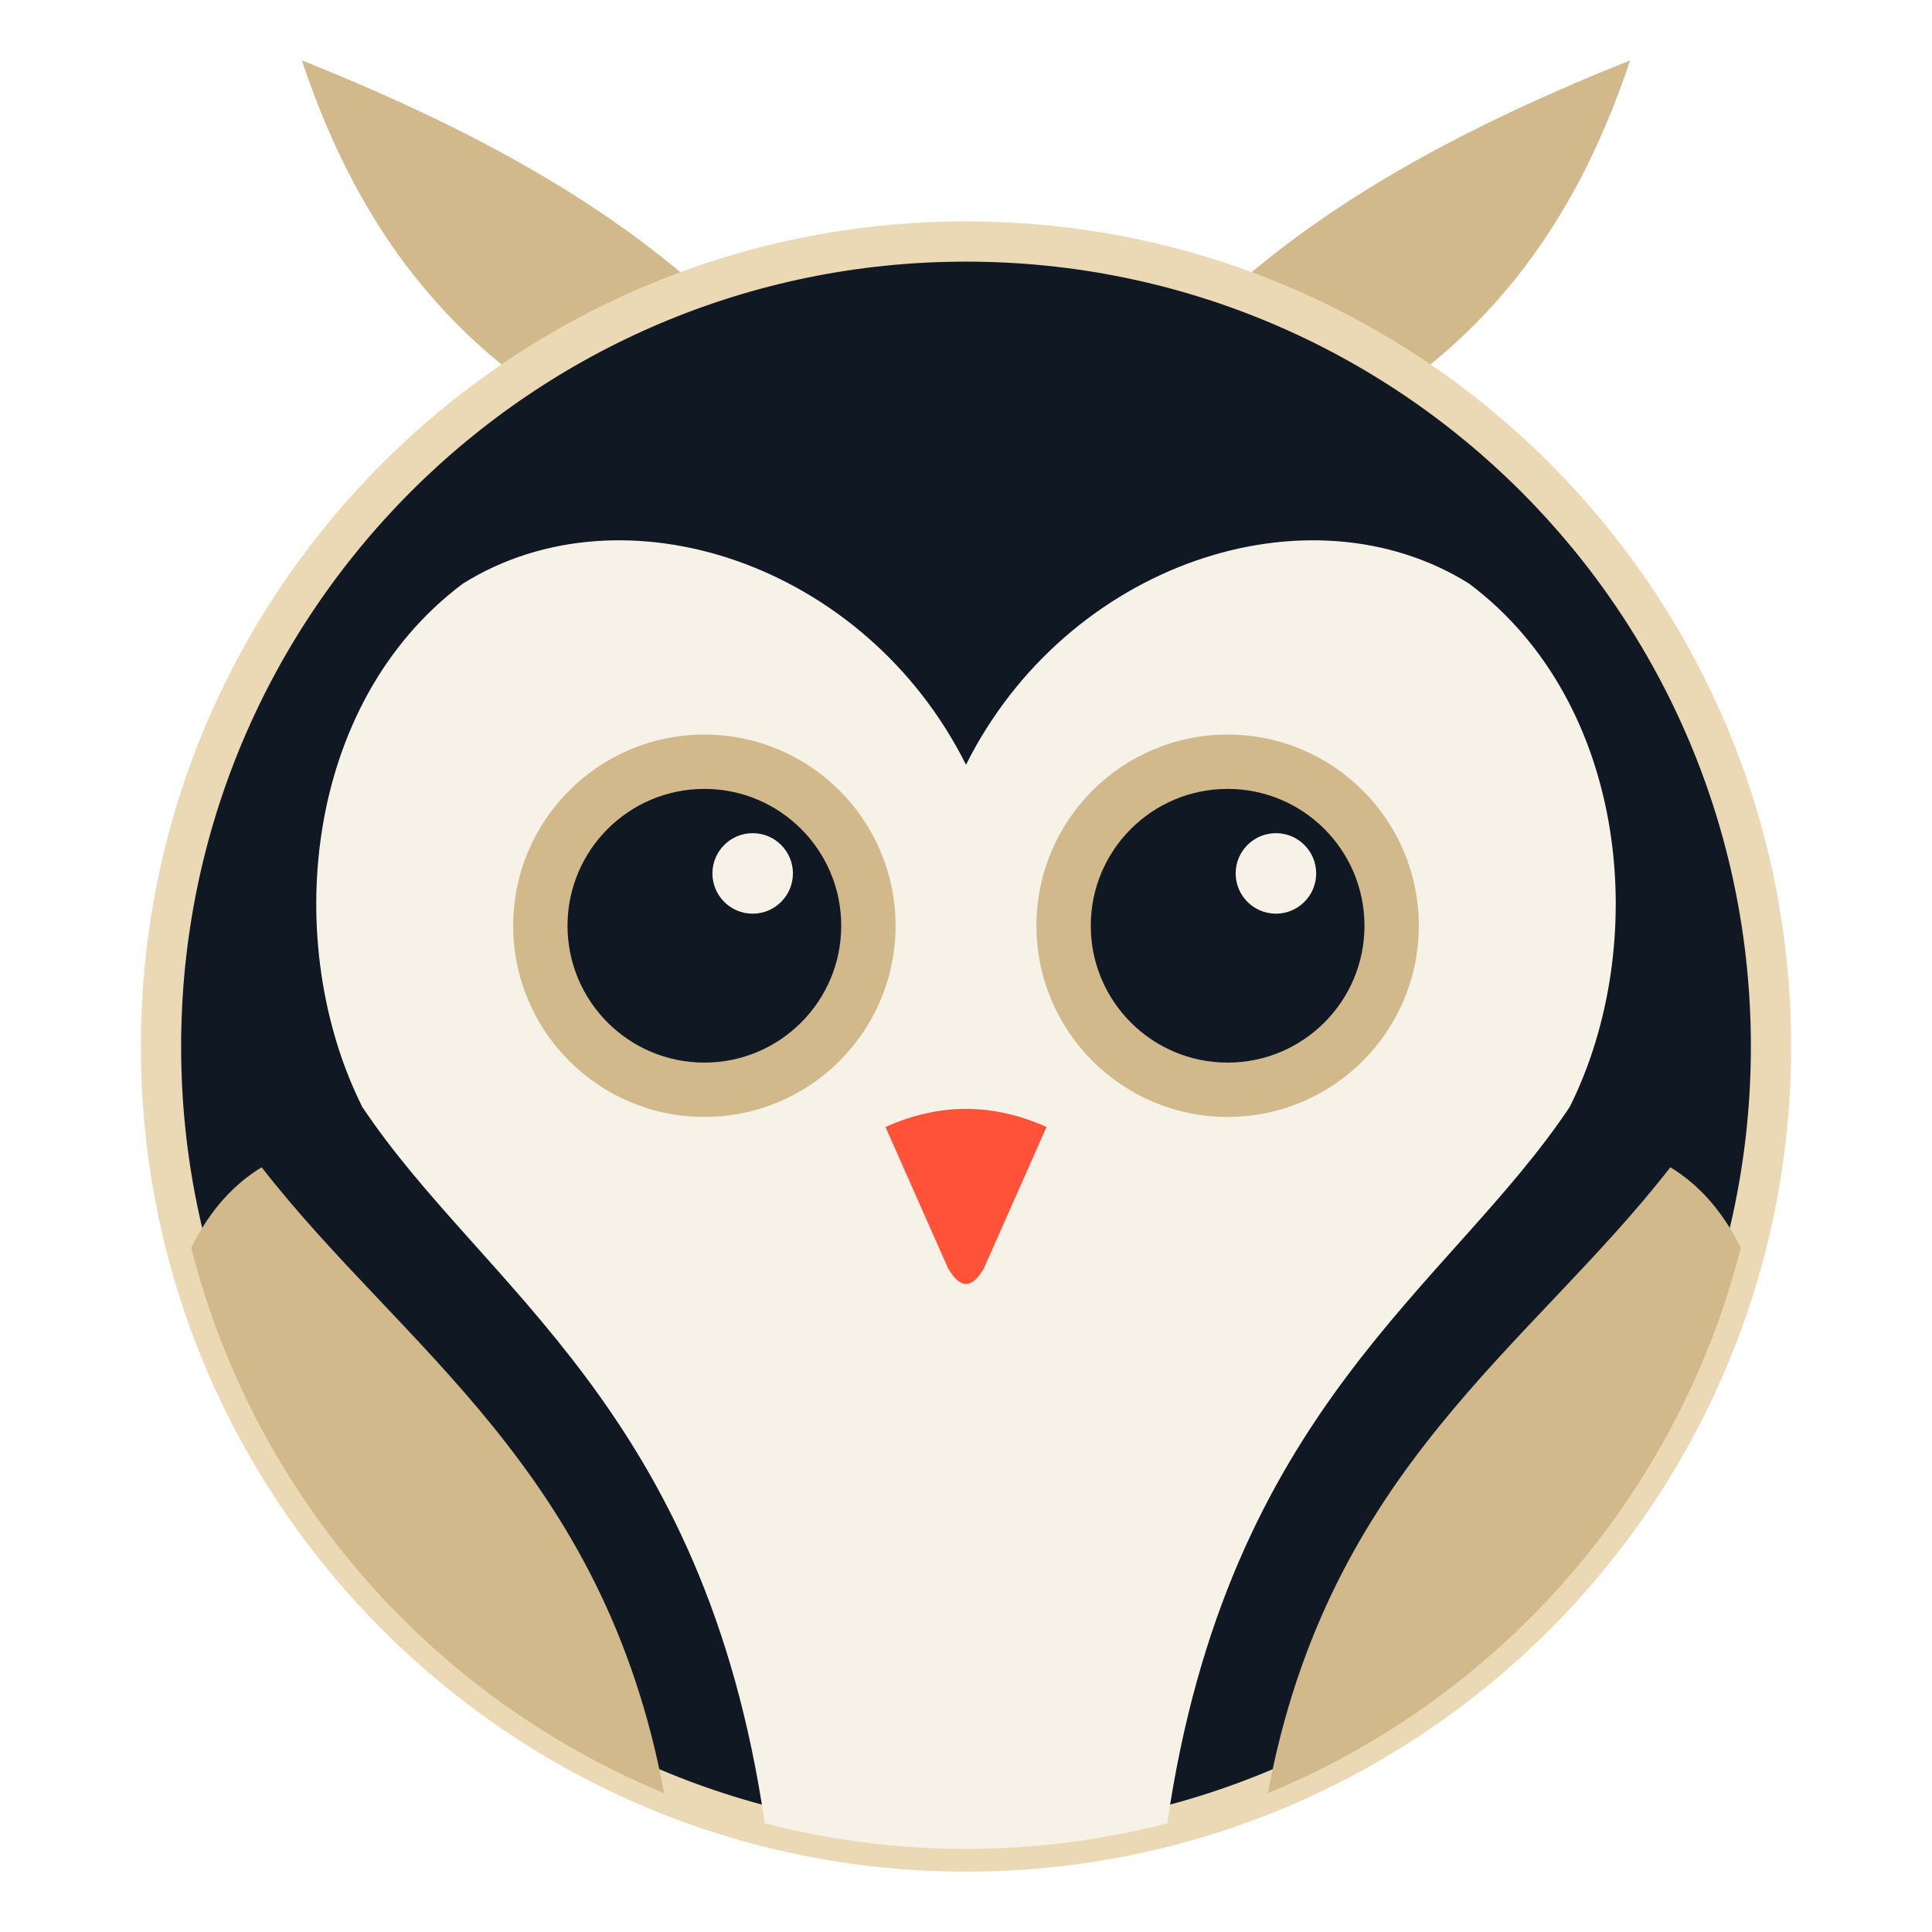
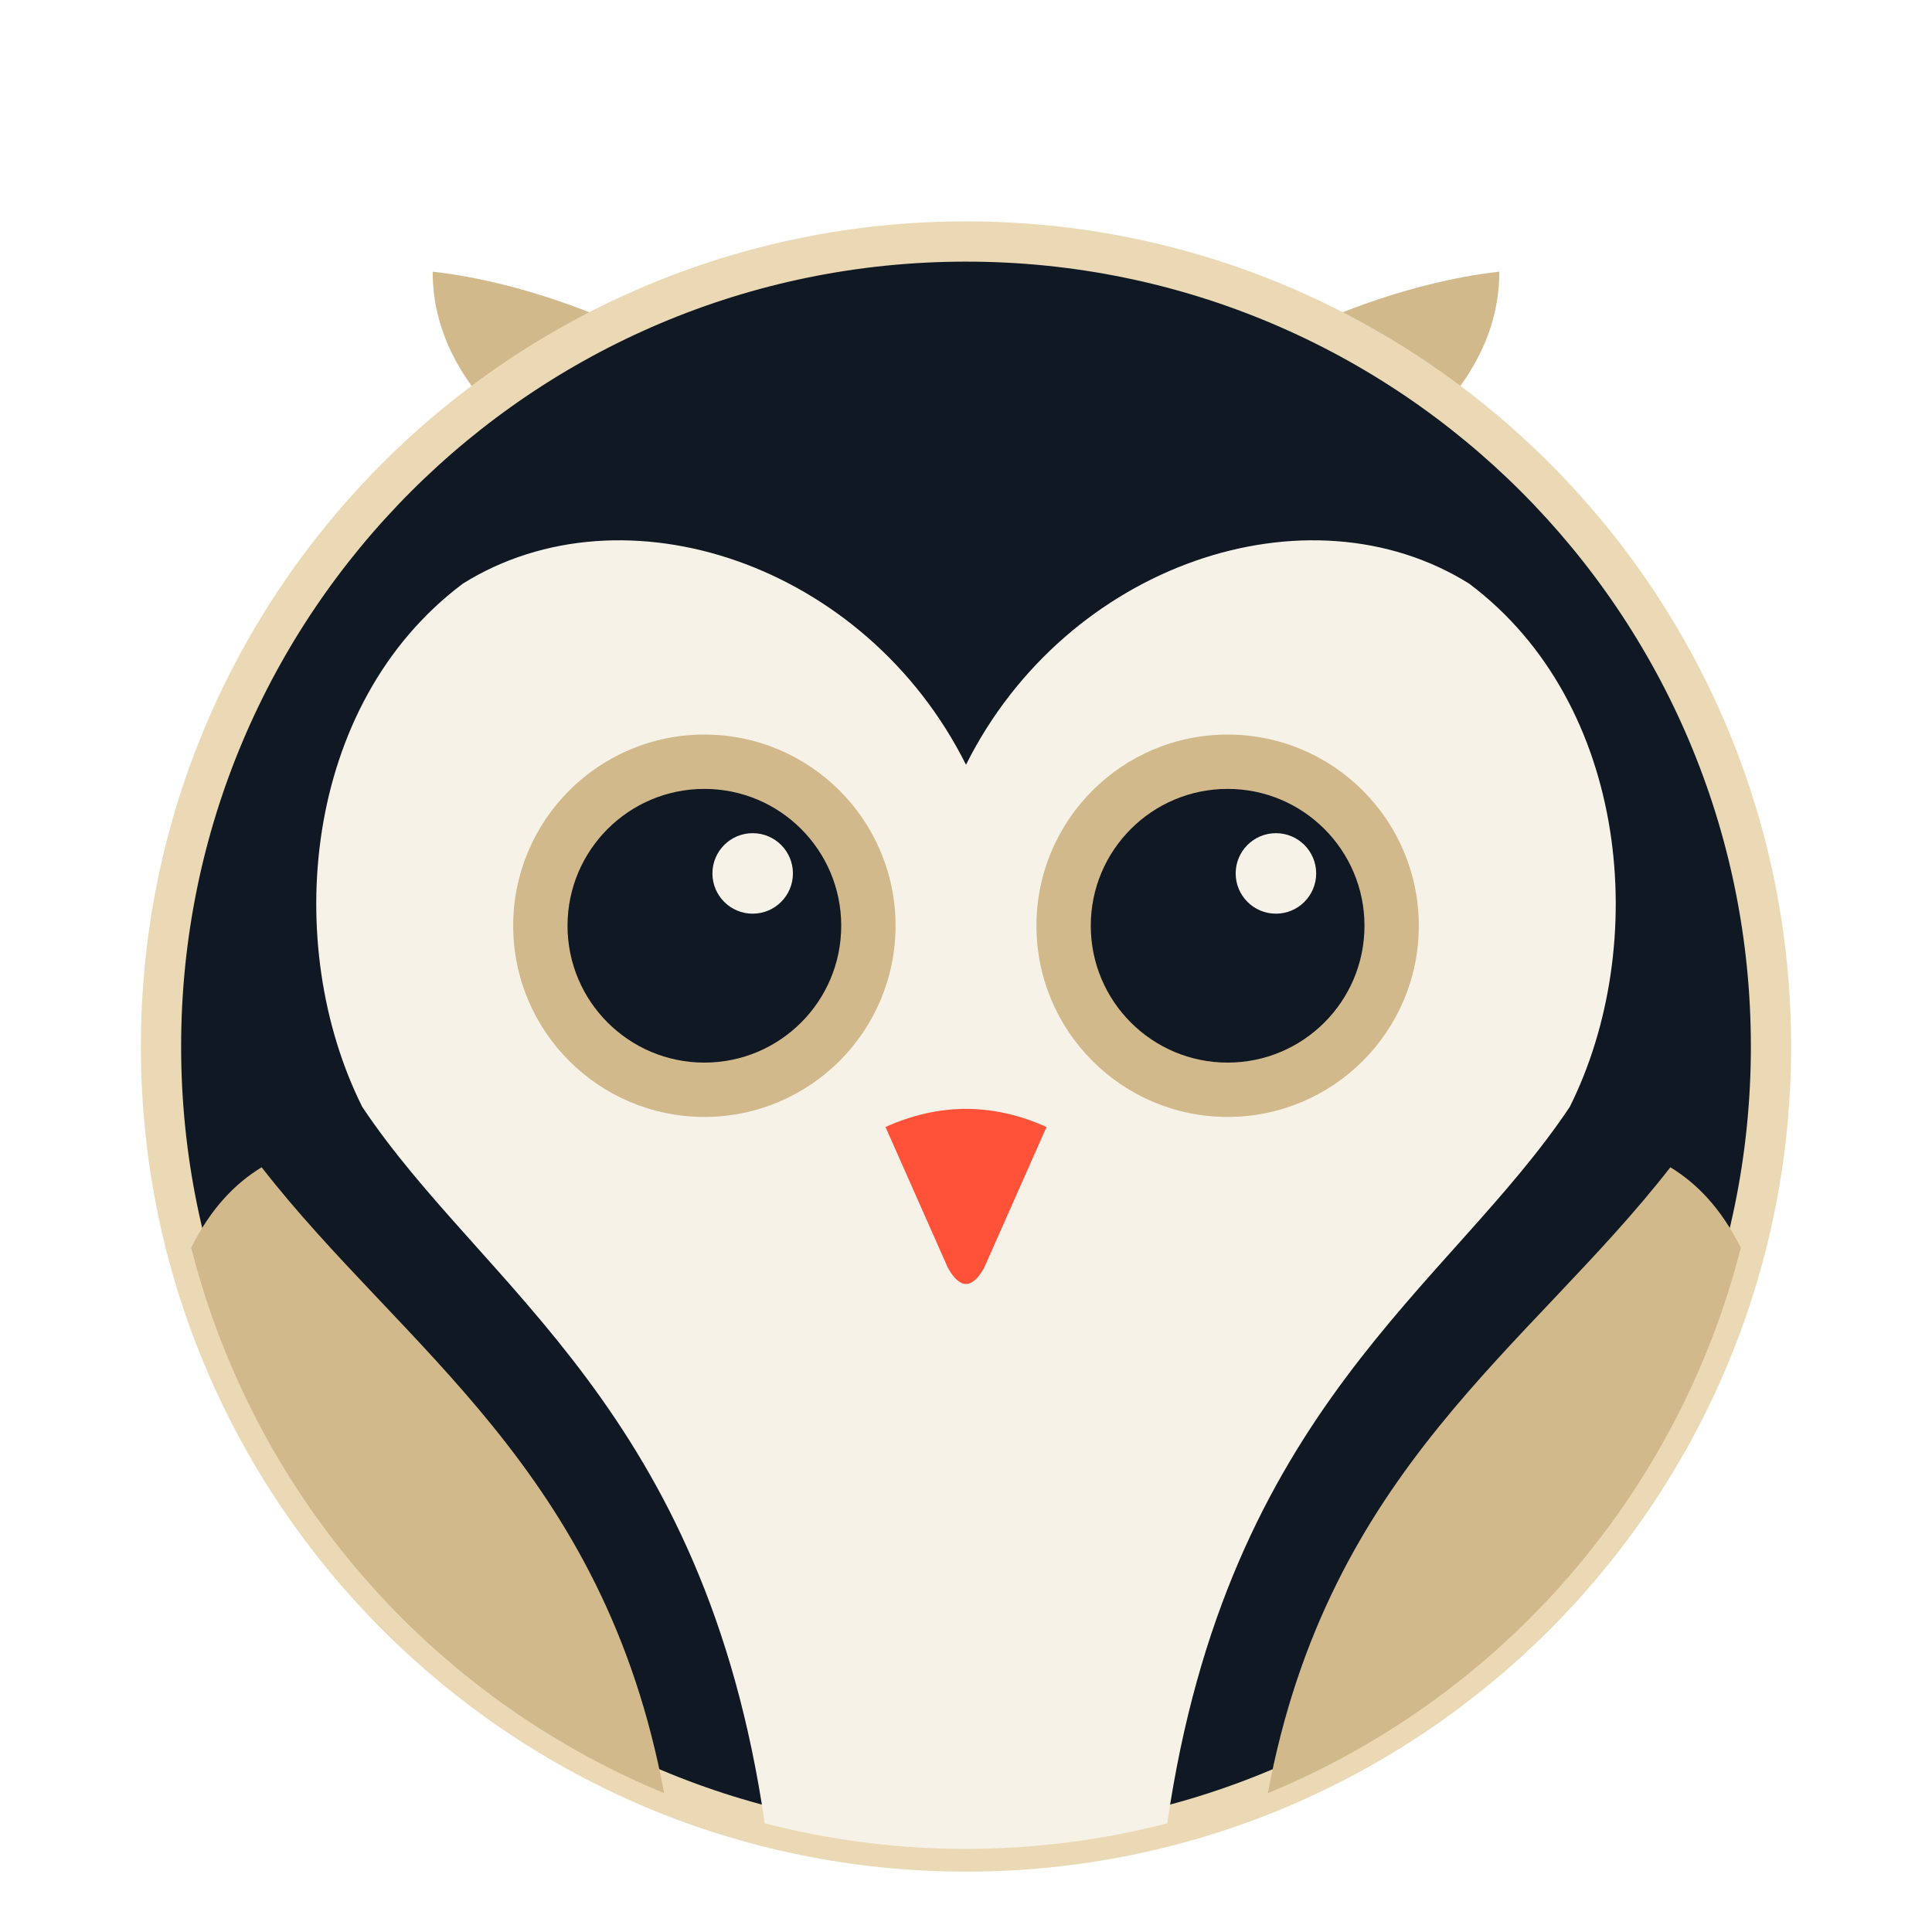
<svg xmlns="http://www.w3.org/2000/svg" viewBox="0 0 96 96">
-   <path fill="#D2B98C" d="M31 22C23 18 18 12 15 3C25 7 34 12 40 20Z" />
-   <path fill="#D2B98C" d="M65 22C73 18 78 12 81 3C71 7 62 12 56 20Z" />
+   <path fill="#D2B98C" d="M25 21C22.5 18.5 21.5 16 21.5 13.5C26 14 31.5 16 36 19Z" />
+   <path fill="#D2B98C" d="M71 21C73.5 18.5 74.5 16 74.5 13.5C70 14 64.5 16 60 19Z" />
  <circle fill="#101823" stroke="#EAD9B4" stroke-width="2" cx="48" cy="52" r="40" />
  <path fill="#D2B98C" d="M13 58C20 67 30 73 33 89.1A40 40 0 0 1 9.5 62C10.5 60 11.7 58.8 13 58Z" />
  <path fill="#D2B98C" d="M83 58C76 67 66 73 63 89.1A40 40 0 0 0 86.5 62C85.5 60 84.3 58.8 83 58Z" />
  <path fill="#F7F2E8" d="M48 38C43 28 31 24 23 29C15 35 14 47 18 55C24 64 35 70 38 90.6A40 40 0 0 0 58 90.6C61 70 72 64 78 55C82 47 81 35 73 29C65 24 53 28 48 38Z" />
  <circle fill="#D2B98C" cx="35" cy="46" r="9.5" />
  <circle fill="#D2B98C" cx="61" cy="46" r="9.5" />
  <circle fill="#101823" cx="35" cy="46" r="6.8" />
  <circle fill="#101823" cx="61" cy="46" r="6.8" />
  <circle fill="#F7F2E8" cx="37.4" cy="43.4" r="2" />
  <circle fill="#F7F2E8" cx="63.4" cy="43.4" r="2" />
  <path fill="#FF5238" d="M44 56Q48 54.2 52 56L48.9 63Q48 64.6 47.1 63Z" />
</svg>
